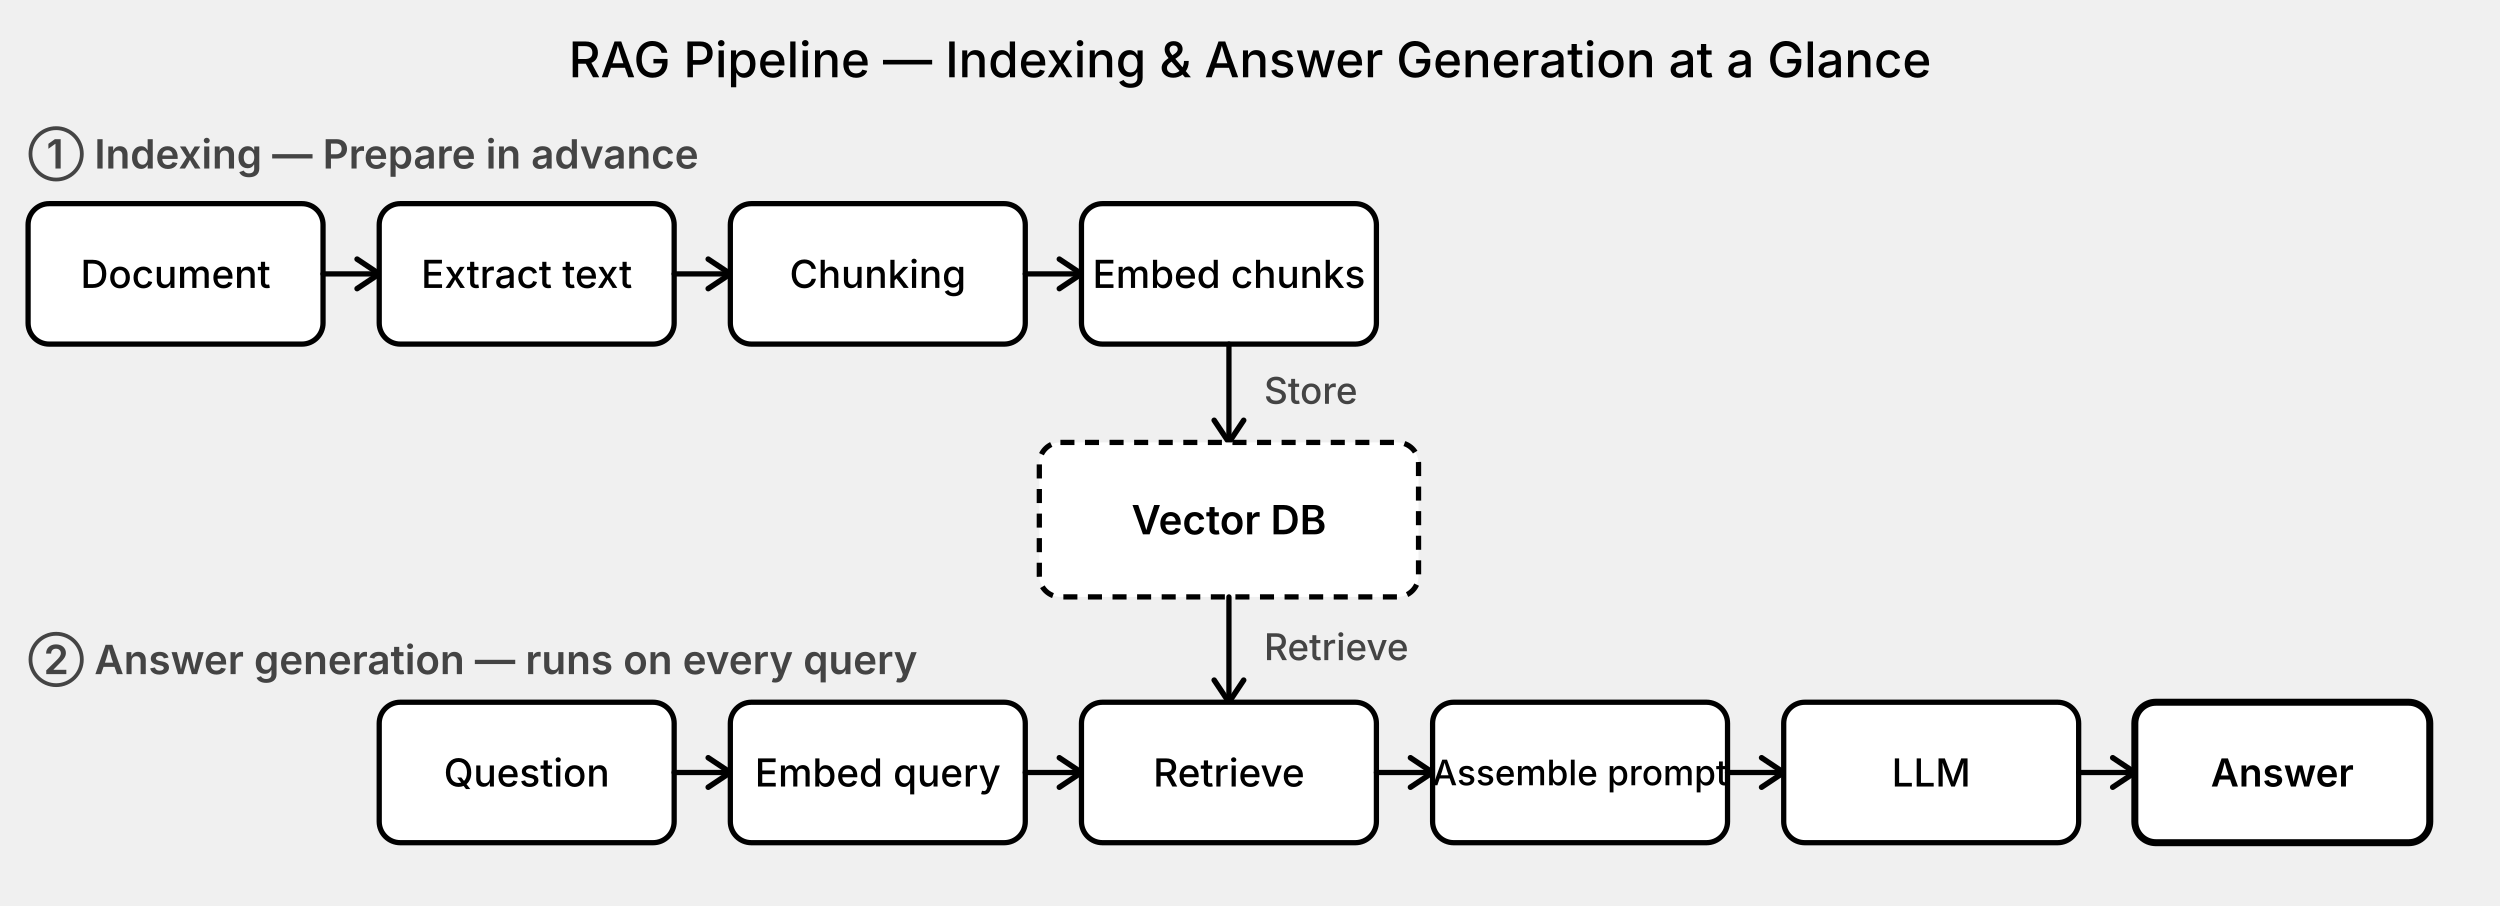
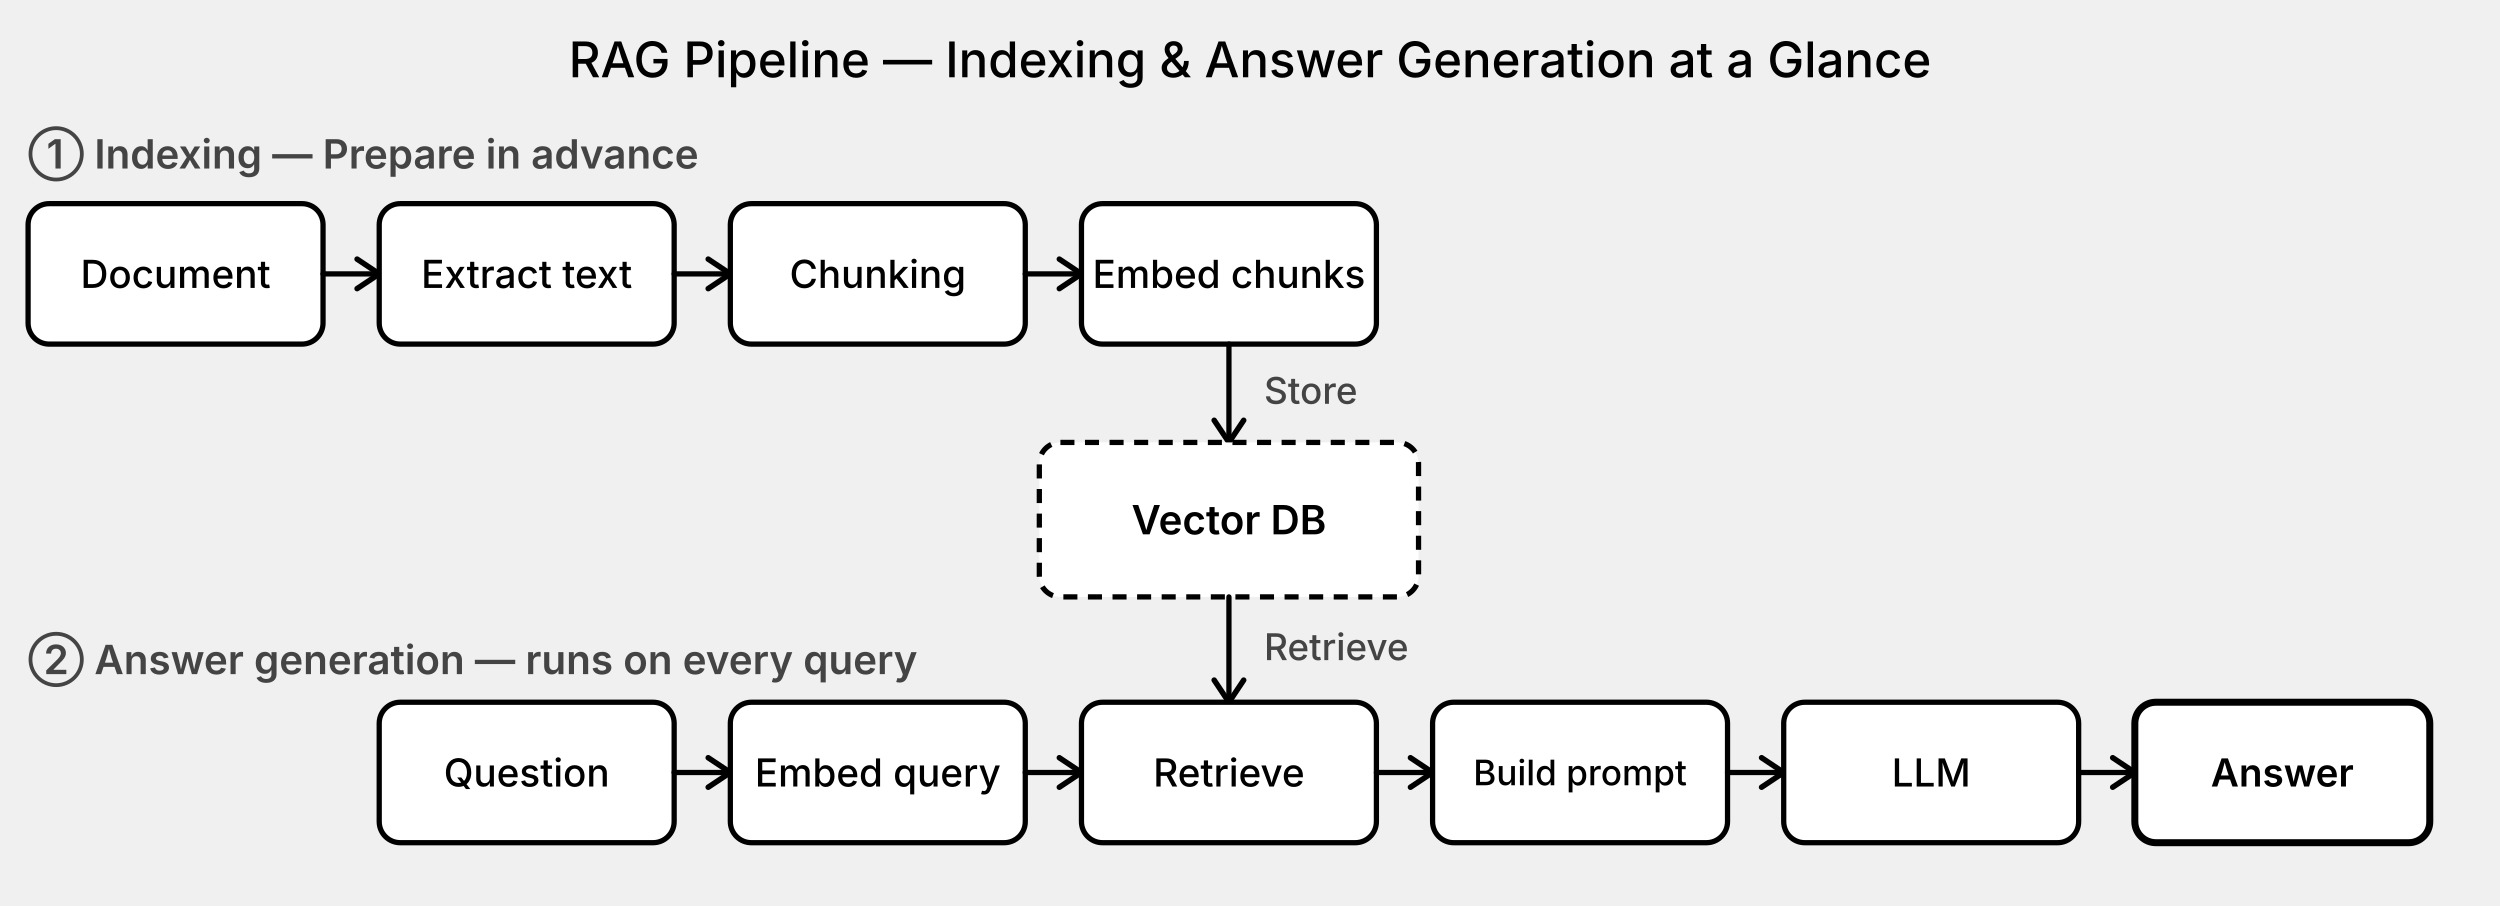
<svg xmlns="http://www.w3.org/2000/svg" width="100%" viewBox="0 0 712 258" role="img">
  <defs>
    <marker id="ov-arr" viewBox="0 0 10 10" refX="8" refY="5" markerWidth="7" markerHeight="7" orient="auto-start-reverse">
      <path d="M2 1L8 5L2 9" fill="none" stroke="context-stroke" stroke-width="1.5" stroke-linecap="round" stroke-linejoin="round" />
    </marker>
  </defs>
  <text x="356" y="22" text-anchor="middle" font-family="-apple-system, system-ui, sans-serif" font-size="14" font-weight="500" fill="#000">RAG Pipeline — Indexing &amp; Answer Generation at a Glance</text>
  <text x="8" y="48" font-family="-apple-system, system-ui, sans-serif" font-size="11.5" font-weight="600" fill="#444">① Indexing — Prepare in advance</text>
  <rect x="8" y="58" width="84" height="40" rx="6" fill="#fff" stroke="#000" stroke-width="1.5" />
  <text x="50" y="78" text-anchor="middle" dominant-baseline="central" font-family="-apple-system, system-ui, sans-serif" font-size="11" font-weight="500" fill="#000">Document</text>
  <path d="M 92 78 L 108 78" fill="none" stroke="#000" stroke-width="1.5" stroke-linecap="round" marker-end="url(#ov-arr)" />
  <rect x="108" y="58" width="84" height="40" rx="6" fill="#fff" stroke="#000" stroke-width="1.5" />
  <text x="150" y="78" text-anchor="middle" dominant-baseline="central" font-family="-apple-system, system-ui, sans-serif" font-size="11" font-weight="500" fill="#000">Extract text</text>
  <path d="M 192 78 L 208 78" fill="none" stroke="#000" stroke-width="1.5" stroke-linecap="round" marker-end="url(#ov-arr)" />
  <rect x="208" y="58" width="84" height="40" rx="6" fill="#fff" stroke="#000" stroke-width="1.5" />
  <text x="250" y="78" text-anchor="middle" dominant-baseline="central" font-family="-apple-system, system-ui, sans-serif" font-size="11" font-weight="500" fill="#000">Chunking</text>
  <path d="M 292 78 L 308 78" fill="none" stroke="#000" stroke-width="1.5" stroke-linecap="round" marker-end="url(#ov-arr)" />
  <rect x="308" y="58" width="84" height="40" rx="6" fill="#fff" stroke="#000" stroke-width="1.5" />
  <text x="350" y="78" text-anchor="middle" dominant-baseline="central" font-family="-apple-system, system-ui, sans-serif" font-size="11" font-weight="500" fill="#000">Embed chunks</text>
  <path d="M 350 98 L 350 126" fill="none" stroke="#000" stroke-width="1.5" stroke-linecap="round" marker-end="url(#ov-arr)" />
  <text x="360" y="115" font-family="-apple-system, system-ui, sans-serif" font-size="10.5" font-weight="500" fill="#444">Store</text>
  <rect x="296" y="126" width="108" height="44" rx="6" fill="#fff" stroke="#000" stroke-width="1.5" stroke-dasharray="4 3" />
  <text x="350" y="148" text-anchor="middle" dominant-baseline="central" font-family="-apple-system, system-ui, sans-serif" font-size="11.5" font-weight="600" fill="#000">Vector DB</text>
  <path d="M 350 170 L 350 200" fill="none" stroke="#000" stroke-width="1.5" stroke-linecap="round" marker-end="url(#ov-arr)" />
  <text x="360" y="188" font-family="-apple-system, system-ui, sans-serif" font-size="10.5" font-weight="500" fill="#444">Retrieve</text>
  <text x="8" y="192" font-family="-apple-system, system-ui, sans-serif" font-size="11.5" font-weight="600" fill="#444">② Answer generation — runs on every query</text>
  <rect x="108" y="200" width="84" height="40" rx="6" fill="#fff" stroke="#000" stroke-width="1.5" />
  <text x="150" y="220" text-anchor="middle" dominant-baseline="central" font-family="-apple-system, system-ui, sans-serif" font-size="11" font-weight="500" fill="#000">Question</text>
  <path d="M 192 220 L 208 220" fill="none" stroke="#000" stroke-width="1.5" stroke-linecap="round" marker-end="url(#ov-arr)" />
  <rect x="208" y="200" width="84" height="40" rx="6" fill="#fff" stroke="#000" stroke-width="1.5" />
  <text x="250" y="220" text-anchor="middle" dominant-baseline="central" font-family="-apple-system, system-ui, sans-serif" font-size="11" font-weight="500" fill="#000">Embed query</text>
  <path d="M 292 220 L 308 220" fill="none" stroke="#000" stroke-width="1.5" stroke-linecap="round" marker-end="url(#ov-arr)" />
  <rect x="308" y="200" width="84" height="40" rx="6" fill="#fff" stroke="#000" stroke-width="1.5" />
  <text x="350" y="220" text-anchor="middle" dominant-baseline="central" font-family="-apple-system, system-ui, sans-serif" font-size="11" font-weight="500" fill="#000">Retrieve</text>
  <path d="M 392 220 L 408 220" fill="none" stroke="#000" stroke-width="1.5" stroke-linecap="round" marker-end="url(#ov-arr)" />
  <rect x="408" y="200" width="84" height="40" rx="6" fill="#fff" stroke="#000" stroke-width="1.5" />
-   <text x="450" y="220" text-anchor="middle" dominant-baseline="central" font-family="-apple-system, system-ui, sans-serif" font-size="10" font-weight="500" fill="#000">Assemble prompt</text>
+   <text x="450" y="220" text-anchor="middle" dominant-baseline="central" font-family="-apple-system, system-ui, sans-serif" font-size="10" font-weight="500" fill="#000">Build prompt</text>
  <path d="M 492 220 L 508 220" fill="none" stroke="#000" stroke-width="1.5" stroke-linecap="round" marker-end="url(#ov-arr)" />
  <rect x="508" y="200" width="84" height="40" rx="6" fill="#fff" stroke="#000" stroke-width="1.5" />
  <text x="550" y="220" text-anchor="middle" dominant-baseline="central" font-family="-apple-system, system-ui, sans-serif" font-size="11" font-weight="500" fill="#000">LLM</text>
  <path d="M 592 220 L 608 220" fill="none" stroke="#000" stroke-width="1.5" stroke-linecap="round" marker-end="url(#ov-arr)" />
  <rect x="608" y="200" width="84" height="40" rx="6" fill="#fff" stroke="#000" stroke-width="2" />
  <text x="650" y="220" text-anchor="middle" dominant-baseline="central" font-family="-apple-system, system-ui, sans-serif" font-size="11" font-weight="600" fill="#000">Answer</text>
</svg>
